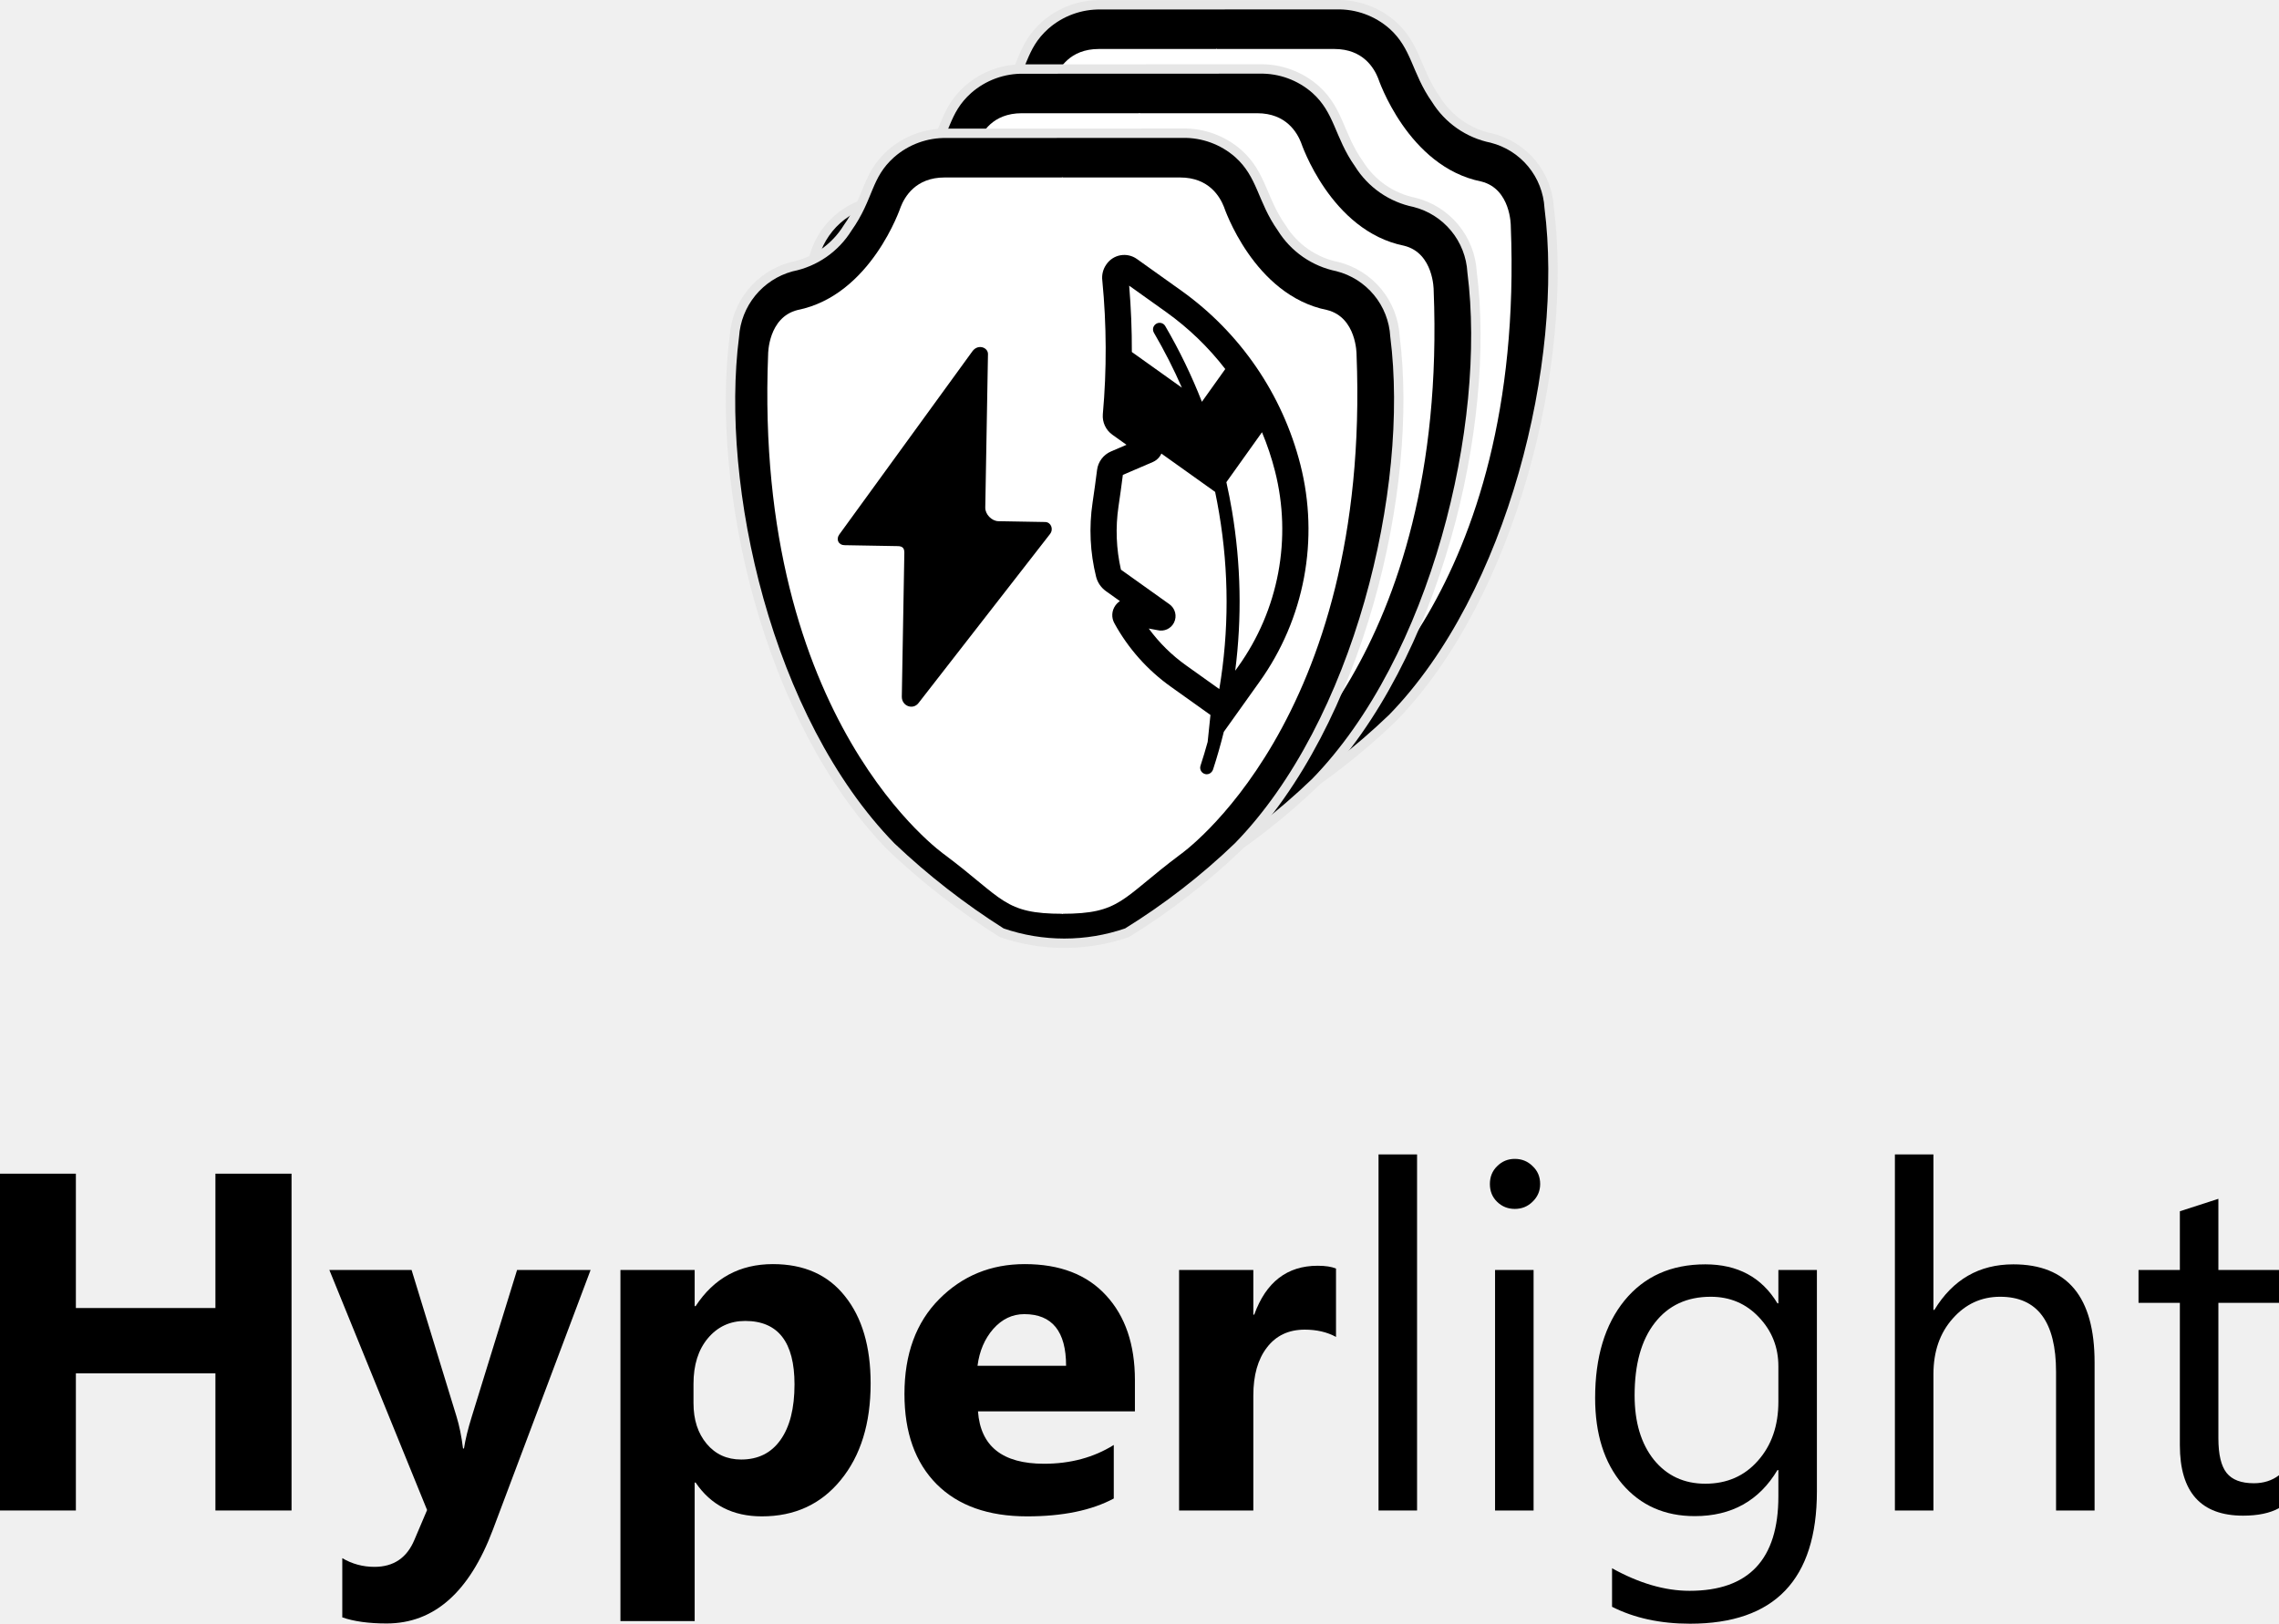
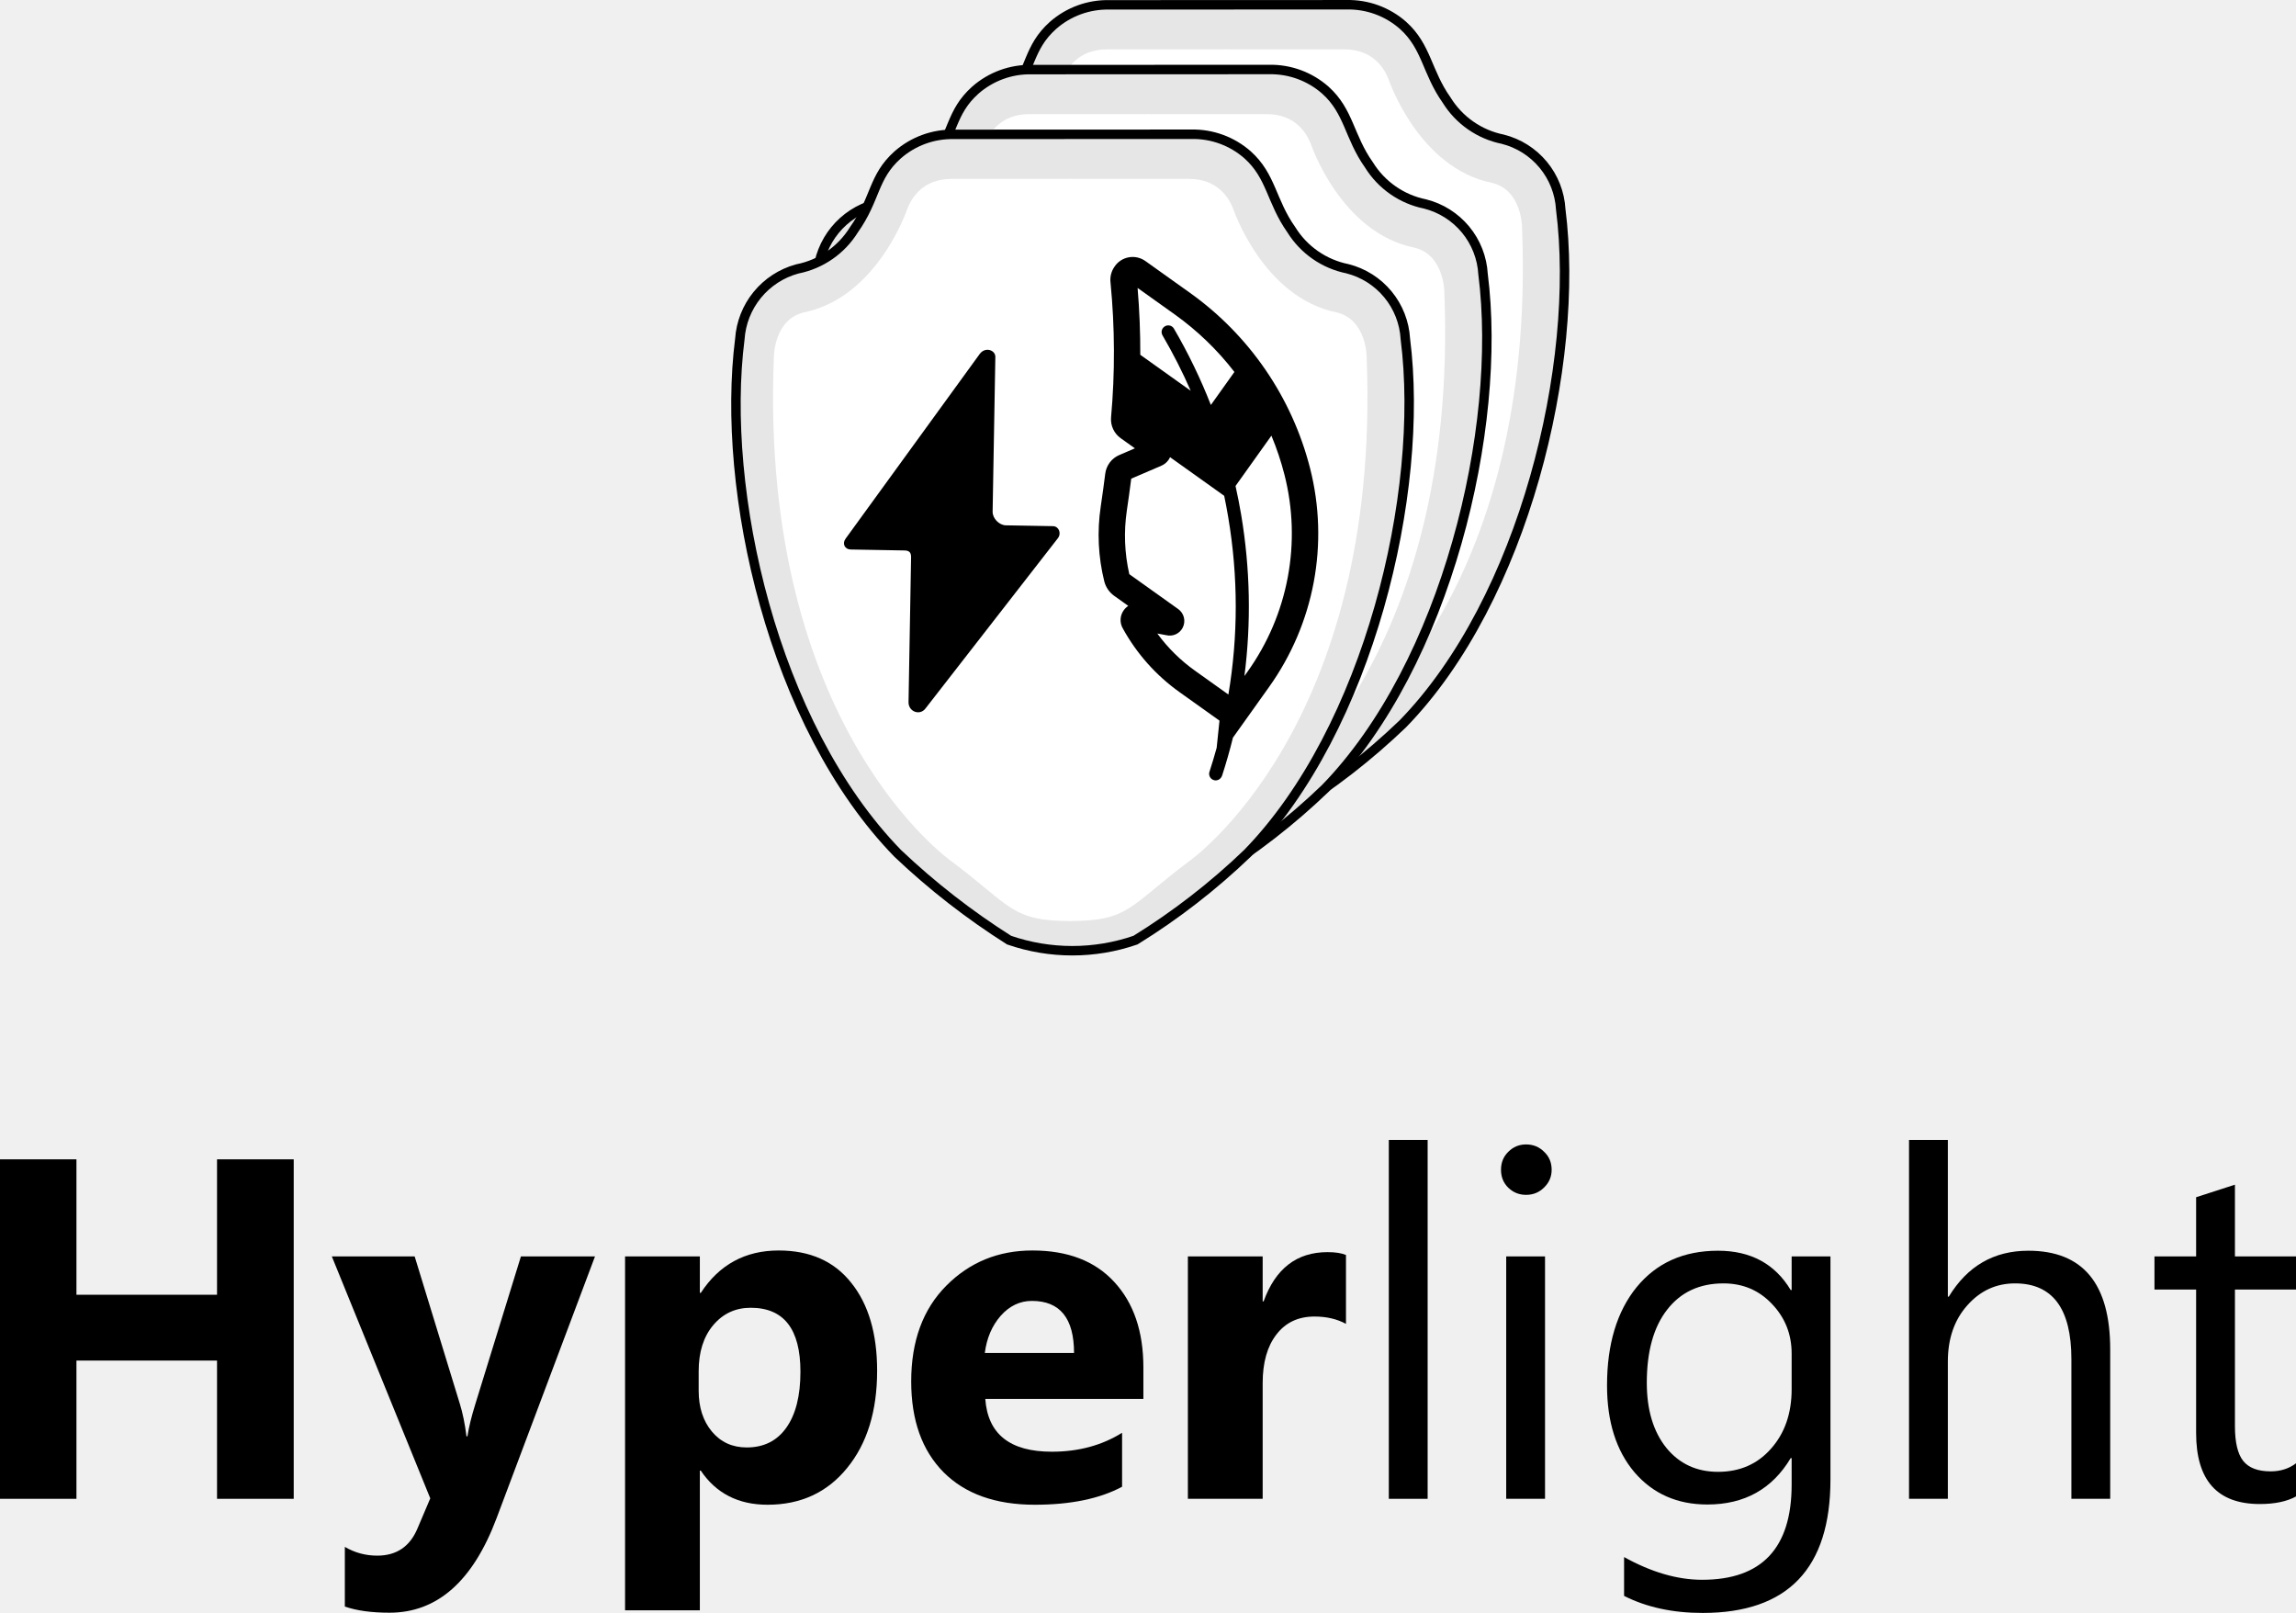
- <svg xmlns="http://www.w3.org/2000/svg" width="971" height="692" viewBox="0 0 971 692" fill="none">
-   <path d="M124.215 643.752H91.785V585.293H32.33V643.752H0V500.208H32.33V557.465H91.785V500.208H124.215V643.752Z" fill="black" />
-   <path d="M251.633 541.249L209.995 651.96C199.985 678.587 184.905 691.9 164.753 691.9C157.079 691.9 150.773 691.032 145.835 689.297V664.072C150.039 666.541 154.61 667.776 159.548 667.776C167.689 667.776 173.361 663.939 176.564 656.264L181.969 643.552L140.33 541.249H175.363L194.48 603.612C195.681 607.482 196.616 612.053 197.283 617.325H197.683C198.284 613.455 199.385 608.95 200.986 603.812L220.304 541.249H251.633Z" fill="black" />
-   <path d="M296.375 631.84H295.974V690.899H264.345V541.249H295.974V556.665H296.375C304.182 544.719 315.159 538.747 329.305 538.747C342.584 538.747 352.827 543.318 360.034 552.46C367.307 561.536 370.944 573.915 370.944 589.598C370.944 606.681 366.707 620.395 358.232 630.739C349.824 641.082 338.614 646.254 324.601 646.254C312.256 646.254 302.847 641.449 296.375 631.84ZM295.474 589.798V598.006C295.474 605.08 297.342 610.852 301.079 615.323C304.816 619.794 309.72 622.03 315.793 622.03C322.999 622.03 328.571 619.261 332.508 613.722C336.512 608.116 338.514 600.208 338.514 589.998C338.514 571.98 331.507 562.971 317.494 562.971C311.022 562.971 305.717 565.44 301.58 570.378C297.509 575.25 295.474 581.723 295.474 589.798Z" fill="black" />
-   <path d="M483.548 601.51H416.686C417.754 616.391 427.129 623.832 444.812 623.832C456.089 623.832 465.999 621.162 474.54 615.824V638.647C465.064 643.718 452.753 646.254 437.606 646.254C421.057 646.254 408.212 641.683 399.07 632.541C389.928 623.331 385.357 610.519 385.357 594.102C385.357 577.085 390.295 563.605 400.171 553.662C410.047 543.718 422.191 538.747 436.605 538.747C451.552 538.747 463.096 543.185 471.237 552.06C479.444 560.936 483.548 572.981 483.548 588.196V601.51ZM454.221 582.09C454.221 567.409 448.282 560.068 436.405 560.068C431.333 560.068 426.929 562.17 423.192 566.374C419.522 570.579 417.287 575.817 416.486 582.09H454.221Z" fill="black" />
-   <path d="M569.228 569.778C565.424 567.709 560.987 566.675 555.915 566.675C549.042 566.675 543.671 569.211 539.8 574.282C535.93 579.287 533.995 586.127 533.995 594.803V643.752H502.366V541.249H533.995V560.268H534.395C539.4 546.388 548.408 539.447 561.42 539.447C564.757 539.447 567.359 539.848 569.228 540.649V569.778Z" fill="black" />
-   <path d="M603.76 643.752H587.344V492H603.76V643.752Z" fill="black" />
-   <path d="M645.398 515.223C642.462 515.223 639.96 514.222 637.891 512.22C635.823 510.218 634.788 507.682 634.788 504.613C634.788 501.543 635.823 499.007 637.891 497.005C639.96 494.936 642.462 493.902 645.398 493.902C648.401 493.902 650.937 494.936 653.005 497.005C655.141 499.007 656.208 501.543 656.208 504.613C656.208 507.549 655.141 510.051 653.005 512.12C650.937 514.189 648.401 515.223 645.398 515.223ZM653.406 643.752H636.99V541.249H653.406V643.752Z" fill="black" />
-   <path d="M774.118 635.544C774.118 673.181 756.101 692 720.067 692C707.389 692 696.312 689.598 686.837 684.793V668.376C698.381 674.783 709.391 677.986 719.867 677.986C745.091 677.986 757.702 664.573 757.702 637.746V626.535H757.302C749.495 639.614 737.75 646.154 722.069 646.154C709.324 646.154 699.048 641.616 691.241 632.541C683.5 623.398 679.63 611.152 679.63 595.804C679.63 578.386 683.8 564.539 692.142 554.262C700.549 543.985 712.027 538.847 726.573 538.847C740.386 538.847 750.629 544.386 757.302 555.463H757.702V541.249H774.118V635.544ZM757.702 597.405V582.29C757.702 574.149 754.933 567.175 749.395 561.369C743.923 555.564 737.083 552.661 728.876 552.661C718.733 552.661 710.792 556.364 705.054 563.772C699.315 571.112 696.446 581.423 696.446 594.703C696.446 606.114 699.181 615.257 704.653 622.13C710.192 628.937 717.498 632.34 726.573 632.34C735.782 632.34 743.256 629.07 748.994 622.531C754.8 615.991 757.702 607.616 757.702 597.405Z" fill="black" />
-   <path d="M892.427 643.752H876.012V584.693C876.012 563.338 868.071 552.661 852.19 552.661C844.182 552.661 837.443 555.764 831.971 561.97C826.499 568.109 823.764 576.017 823.764 585.694V643.752H807.348V492H823.764V558.266H824.164C832.038 545.32 843.248 538.847 857.795 538.847C880.883 538.847 892.427 552.761 892.427 580.589V643.752Z" fill="black" />
-   <path d="M971 642.751C967.13 644.886 962.025 645.954 955.686 645.954C937.736 645.954 928.761 635.944 928.761 615.924V555.263H911.145V541.249H928.761V516.224L945.176 510.919V541.249H971V555.263H945.176V613.021C945.176 619.895 946.344 624.799 948.679 627.736C951.015 630.672 954.885 632.14 960.29 632.14C964.427 632.14 967.997 631.006 971 628.737V642.751Z" fill="black" />
-   <path d="M469.155 2.047C460.395 1.855 451.881 4.965 445.306 10.758C434.8 20.172 436.218 29.172 426.842 42.402C424.221 46.63 420.762 50.277 416.677 53.116C412.593 55.955 407.97 57.927 403.093 58.909L402.729 58.996C396.14 60.819 390.279 64.643 385.957 69.941C381.636 75.239 379.066 81.748 378.604 88.569C370.457 152.447 392.411 251.749 445.406 306.113C459.865 319.827 475.626 332.097 492.465 342.752C509.783 348.733 528.607 348.733 545.925 342.752C562.948 332.23 578.812 319.935 593.248 306.074C644.549 253.455 668.36 153.716 660.05 88.532C659.655 81.626 657.068 75.026 652.663 69.691C648.259 64.357 642.269 60.566 635.562 58.87C630.685 57.888 626.061 55.916 621.977 53.077C617.892 50.238 614.434 46.593 611.813 42.365C603.328 30.39 603.44 19.771 593.347 10.721C586.773 4.927 578.26 1.817 569.498 2.008L469.155 2.047Z" fill="black" stroke="#E6E6E6" stroke-width="4" />
+ <svg xmlns="http://www.w3.org/2000/svg" width="971" height="682" viewBox="0 0 971 682" fill="none">
+   <path d="M124.215 633.752H91.785V575.293H32.33V633.752H0V490.208H32.33V547.465H91.785V490.208H124.215V633.752Z" fill="black" />
+   <path d="M251.633 531.249L209.995 641.96C199.985 668.587 184.905 681.9 164.753 681.9C157.079 681.9 150.773 681.032 145.835 679.297V654.072C150.039 656.541 154.61 657.776 159.548 657.776C167.689 657.776 173.361 653.939 176.564 646.264L181.969 633.552L140.33 531.249H175.363L194.48 593.612C195.681 597.482 196.616 602.053 197.283 607.325H197.683C198.284 603.455 199.385 598.95 200.986 593.812L220.304 531.249H251.633Z" fill="black" />
+   <path d="M296.375 621.84H295.974V680.899H264.345V531.249H295.974V546.665H296.375C304.182 534.719 315.159 528.747 329.305 528.747C342.584 528.747 352.827 533.318 360.034 542.46C367.307 551.536 370.944 563.915 370.944 579.598C370.944 596.681 366.707 610.395 358.232 620.739C349.824 631.082 338.614 636.254 324.601 636.254C312.256 636.254 302.847 631.449 296.375 621.84ZM295.474 579.798V588.006C295.474 595.08 297.342 600.852 301.079 605.323C304.816 609.794 309.72 612.03 315.793 612.03C322.999 612.03 328.571 609.261 332.508 603.722C336.512 598.116 338.514 590.208 338.514 579.998C338.514 561.98 331.507 552.971 317.494 552.971C311.022 552.971 305.717 555.44 301.58 560.378C297.509 565.25 295.474 571.723 295.474 579.798Z" fill="black" />
+   <path d="M483.548 591.51H416.686C417.754 606.391 427.129 613.832 444.812 613.832C456.089 613.832 465.999 611.162 474.54 605.824V628.647C465.064 633.718 452.753 636.254 437.606 636.254C421.057 636.254 408.212 631.683 399.07 622.541C389.928 613.331 385.357 600.519 385.357 584.102C385.357 567.085 390.295 553.605 400.171 543.662C410.047 533.718 422.191 528.747 436.605 528.747C451.552 528.747 463.096 533.185 471.237 542.06C479.444 550.936 483.548 562.981 483.548 578.196V591.51ZM454.221 572.09C454.221 557.409 448.282 550.068 436.405 550.068C431.333 550.068 426.929 552.17 423.192 556.374C419.522 560.579 417.287 565.817 416.486 572.09H454.221Z" fill="black" />
+   <path d="M569.228 559.778C565.424 557.709 560.987 556.675 555.915 556.675C549.042 556.675 543.671 559.211 539.8 564.282C535.93 569.287 533.995 576.127 533.995 584.803V633.752H502.366V531.249H533.995V550.268H534.395C539.4 536.388 548.408 529.447 561.42 529.447C564.757 529.447 567.359 529.848 569.228 530.649V559.778Z" fill="black" />
+   <path d="M603.76 633.752H587.344V482H603.76V633.752Z" fill="black" />
+   <path d="M645.398 505.223C642.462 505.223 639.96 504.222 637.891 502.22C635.823 500.218 634.788 497.682 634.788 494.613C634.788 491.543 635.823 489.007 637.891 487.005C639.96 484.936 642.462 483.902 645.398 483.902C648.401 483.902 650.937 484.936 653.005 487.005C655.141 489.007 656.208 491.543 656.208 494.613C656.208 497.549 655.141 500.051 653.005 502.12C650.937 504.189 648.401 505.223 645.398 505.223ZM653.406 633.752H636.99V531.249H653.406V633.752Z" fill="black" />
+   <path d="M774.118 625.544C774.118 663.181 756.101 682 720.067 682C707.389 682 696.312 679.598 686.837 674.793V658.376C698.381 664.783 709.391 667.986 719.867 667.986C745.091 667.986 757.702 654.573 757.702 627.746V616.535H757.302C749.495 629.614 737.75 636.154 722.069 636.154C709.324 636.154 699.048 631.616 691.241 622.541C683.5 613.398 679.63 601.152 679.63 585.804C679.63 568.386 683.8 554.539 692.142 544.262C700.549 533.985 712.027 528.847 726.573 528.847C740.386 528.847 750.629 534.386 757.302 545.463H757.702V531.249H774.118V625.544ZM757.702 587.405V572.29C757.702 564.149 754.933 557.175 749.395 551.369C743.923 545.564 737.083 542.661 728.876 542.661C718.733 542.661 710.792 546.364 705.054 553.772C699.315 561.112 696.446 571.423 696.446 584.703C696.446 596.114 699.181 605.257 704.653 612.13C710.192 618.937 717.498 622.34 726.573 622.34C735.782 622.34 743.256 619.07 748.994 612.531C754.8 605.991 757.702 597.616 757.702 587.405Z" fill="black" />
+   <path d="M892.427 633.752H876.012V574.693C876.012 553.338 868.071 542.661 852.19 542.661C844.182 542.661 837.443 545.764 831.971 551.97C826.499 558.109 823.764 566.017 823.764 575.694V633.752H807.348V482H823.764V548.266H824.164C832.038 535.32 843.248 528.847 857.795 528.847C880.883 528.847 892.427 542.761 892.427 570.589V633.752Z" fill="black" />
+   <path d="M971 632.751C967.13 634.886 962.025 635.954 955.686 635.954C937.736 635.954 928.761 625.944 928.761 605.924V545.263H911.145V531.249H928.761V506.224L945.176 500.919V531.249H971V545.263H945.176V603.021C945.176 609.895 946.344 614.799 948.679 617.736C951.015 620.672 954.885 622.14 960.29 622.14C964.427 622.14 967.997 621.006 971 618.737V632.751Z" fill="black" />
+   <path d="M469.155 2.047C460.395 1.855 451.881 4.965 445.306 10.758C434.8 20.172 436.218 29.172 426.842 42.402C424.221 46.63 420.762 50.277 416.677 53.116C412.593 55.955 407.97 57.927 403.093 58.909L402.729 58.996C396.14 60.819 390.279 64.643 385.957 69.941C381.636 75.239 379.066 81.748 378.604 88.569C370.457 152.447 392.411 251.749 445.406 306.113C459.865 319.827 475.626 332.096 492.465 342.752C509.783 348.733 528.607 348.733 545.925 342.752C562.948 332.23 578.812 319.935 593.248 306.074C644.549 253.455 668.36 153.716 660.05 88.532C659.655 81.626 657.068 75.026 652.663 69.691C648.259 64.357 642.269 60.566 635.562 58.87C630.685 57.888 626.061 55.916 621.977 53.077C617.892 50.238 614.434 46.593 611.813 42.365C603.328 30.39 603.439 19.771 593.347 10.721C586.773 4.927 578.26 1.817 569.498 2.008L469.155 2.047Z" fill="#E6E6E6" stroke="black" stroke-width="4" />
  <path d="M568.486 20.875H518.165L477.82 176.759L518.165 334.681C543.27 334.681 543.27 328.405 568.374 309.577C568.374 309.577 649.964 253.092 643.688 96.188C643.688 96.188 643.718 80.498 631.136 77.36C599.755 71.084 587.203 33.427 587.203 33.427C585.546 29.234 580.927 20.875 568.486 20.875Z" fill="white" />
  <path d="M468.19 20.875H518.51V334.681C493.406 334.681 493.406 328.405 468.301 309.577C468.301 309.577 386.711 253.092 392.987 96.188C392.987 96.188 392.957 80.498 405.54 77.36C436.92 71.084 449.473 33.427 449.473 33.427C451.129 29.234 455.749 20.875 468.19 20.875Z" fill="white" />
-   <path d="M436.298 29.428C427.538 29.237 419.024 32.346 412.449 38.139C401.943 47.553 403.361 56.553 393.985 69.783C391.364 74.011 387.905 77.658 383.82 80.497C379.736 83.336 375.113 85.308 370.236 86.29L369.872 86.377C363.283 88.2 357.422 92.025 353.1 97.322C348.779 102.62 346.209 109.129 345.747 115.95C337.601 179.828 359.554 279.131 412.55 333.494C427.008 347.208 442.769 359.478 459.608 370.133C476.926 376.114 495.75 376.114 513.068 370.133C530.091 359.611 545.955 347.316 560.391 333.455C611.692 280.836 635.503 181.097 627.193 115.913C626.798 109.007 624.211 102.407 619.806 97.072C615.402 91.738 609.412 87.947 602.705 86.252C597.829 85.269 593.204 83.297 589.12 80.458C585.035 77.619 581.577 73.974 578.956 69.746C570.471 57.771 570.583 47.152 560.491 38.102C553.916 32.309 545.403 29.198 536.641 29.39L436.298 29.428Z" fill="black" stroke="#E6E6E6" stroke-width="4" />
+   <path d="M436.298 29.428C427.538 29.237 419.024 32.346 412.449 38.139C401.943 47.553 403.361 56.553 393.985 69.783C391.364 74.011 387.905 77.658 383.82 80.497C379.736 83.336 375.113 85.308 370.236 86.29L369.872 86.377C363.283 88.2 357.422 92.025 353.1 97.322C348.779 102.62 346.209 109.129 345.747 115.95C337.601 179.828 359.554 279.131 412.55 333.494C427.008 347.208 442.769 359.478 459.608 370.133C476.926 376.114 495.75 376.114 513.068 370.133C530.091 359.611 545.955 347.316 560.391 333.455C611.693 280.836 635.503 181.097 627.193 115.913C626.798 109.007 624.211 102.407 619.806 97.072C615.402 91.738 609.412 87.947 602.705 86.252C597.829 85.269 593.204 83.297 589.12 80.458C585.035 77.619 581.577 73.974 578.956 69.746C570.471 57.771 570.583 47.152 560.491 38.102C553.916 32.309 545.403 29.198 536.641 29.39L436.298 29.428Z" fill="#E6E6E6" stroke="black" stroke-width="4" />
  <path d="M535.629 48.256H485.308L444.963 204.14L485.308 362.063C510.413 362.063 510.413 355.787 535.517 336.958C535.517 336.958 617.107 280.473 610.831 123.57C610.831 123.57 610.861 107.879 598.279 104.741C566.898 98.465 554.346 60.808 554.346 60.808C552.689 56.615 548.07 48.256 535.629 48.256Z" fill="white" />
  <path d="M435.333 48.256H485.654V362.062C460.549 362.062 460.549 355.786 435.444 336.958C435.444 336.958 353.854 280.473 360.131 123.569C360.131 123.569 360.1 107.879 372.683 104.741C404.063 98.465 416.616 60.808 416.616 60.808C418.272 56.615 422.892 48.256 435.333 48.256Z" fill="white" />
-   <path d="M403.441 56.809C394.681 56.617 386.166 59.727 379.592 65.52C369.086 74.934 370.504 83.934 361.127 97.164C358.507 101.392 355.048 105.039 350.963 107.878C346.878 110.717 342.255 112.689 337.379 113.671L337.015 113.758C330.426 115.581 324.565 119.405 320.243 124.703C315.921 130.001 313.352 136.51 312.89 143.331C304.743 207.209 326.697 306.511 379.692 360.875C394.151 374.589 409.912 386.858 426.751 397.514C444.069 403.495 462.892 403.495 480.211 397.514C497.234 386.992 513.098 374.697 527.534 360.836C578.835 308.217 602.645 208.478 594.336 143.294C593.94 136.388 591.353 129.788 586.949 124.453C582.544 119.119 576.554 115.328 569.848 113.632C564.971 112.65 560.347 110.678 556.262 107.839C552.178 105 548.72 101.355 546.099 97.127C537.613 85.152 537.725 74.533 527.633 65.483C521.058 59.689 512.545 56.579 503.784 56.77L403.441 56.809Z" fill="black" stroke="#E6E6E6" stroke-width="4" />
+   <path d="M403.441 56.809C394.681 56.617 386.166 59.727 379.592 65.52C369.086 74.934 370.504 83.934 361.127 97.164C358.507 101.392 355.048 105.039 350.963 107.878C346.878 110.717 342.255 112.689 337.379 113.671L337.015 113.758C330.426 115.581 324.565 119.405 320.243 124.703C315.921 130.001 313.352 136.51 312.89 143.331C304.743 207.209 326.697 306.511 379.692 360.875C394.151 374.589 409.912 386.858 426.751 397.514C444.069 403.495 462.892 403.495 480.211 397.514C497.234 386.992 513.098 374.697 527.534 360.836C578.835 308.217 602.645 208.478 594.336 143.294C593.94 136.388 591.353 129.788 586.949 124.453C582.544 119.119 576.554 115.328 569.848 113.632C564.971 112.65 560.347 110.678 556.262 107.839C552.178 105 548.72 101.355 546.099 97.127C537.613 85.152 537.725 74.533 527.633 65.483C521.058 59.689 512.545 56.579 503.784 56.77L403.441 56.809Z" fill="#E6E6E6" stroke="black" stroke-width="4" />
  <path d="M502.772 75.637H452.451L412.105 231.521L452.451 389.443C477.555 389.443 477.555 383.167 502.66 364.339C502.66 364.339 584.25 307.854 577.974 150.95C577.974 150.95 578.004 135.26 565.421 132.122C534.041 125.846 521.488 88.189 521.488 88.189C519.832 83.996 515.212 75.637 502.772 75.637Z" fill="white" />
  <path d="M402.475 75.637H452.796V389.443C427.692 389.443 427.692 383.167 402.587 364.339C402.587 364.339 320.997 307.854 327.273 150.95C327.273 150.95 327.243 135.26 339.825 132.122C371.206 125.846 383.759 88.189 383.759 88.189C385.414 83.996 390.035 75.637 402.475 75.637Z" fill="white" />
  <g clip-path="url(#clip0_6000_269)">
    <path d="M514.542 316.182C513.61 319.578 512.599 322.943 511.513 326.271C511.053 327.59 511.625 329.096 512.97 329.713C514.497 330.459 516.276 329.6 516.84 327.943C518.56 322.663 520.082 317.322 521.421 311.9L536.69 290.494C546.135 277.278 552.582 262.161 555.582 246.197C558.581 230.233 558.061 213.807 554.057 198.065C546.443 168.125 528.475 141.847 503.338 123.888L484.37 110.359C483.365 109.647 482.229 109.143 481.028 108.875C479.826 108.607 478.583 108.581 477.371 108.798C476.154 109.015 474.993 109.475 473.958 110.152C472.923 110.83 472.036 111.709 471.349 112.738C469.951 114.731 469.349 117.175 469.66 119.59C471.5 138.538 471.571 157.617 469.872 176.579C469.743 178.259 470.052 179.944 470.768 181.47C471.483 182.995 472.582 184.31 473.956 185.285L479.96 189.567L473.353 192.403C471.764 193.085 470.38 194.171 469.34 195.552C468.299 196.933 467.638 198.562 467.421 200.278C466.963 203.863 466.087 210.499 465.514 214.16C463.928 224.725 464.44 235.499 467.022 245.865C467.652 248.278 469.096 250.4 471.111 251.87L477.161 256.185C476.406 256.682 475.75 257.315 475.226 258.051C474.44 259.146 473.983 260.443 473.909 261.789C473.836 263.134 474.148 264.473 474.811 265.647C480.693 276.372 488.93 285.624 498.903 292.707L515.733 304.712L514.542 316.182ZM519.501 293.674L505.392 283.61C499.263 279.256 493.876 273.943 489.44 267.874L493.247 268.579C494.592 268.906 496.009 268.77 497.268 268.191C498.526 267.613 499.552 266.626 500.18 265.391C500.863 264.056 501.039 262.518 500.675 261.063C500.311 259.608 499.431 258.335 498.199 257.479L477.594 242.782C475.579 233.951 475.225 224.823 476.55 215.862C477.101 212.385 477.919 206.188 478.409 202.393L491.202 196.899C492.343 196.402 493.333 195.612 494.071 194.608C494.37 194.201 494.623 193.766 494.827 193.309L517.724 209.641C518.354 212.659 518.925 215.698 519.437 218.755C523.652 243.735 523.657 268.915 519.501 293.674ZM482.24 150.016C482.268 140.586 481.888 131.155 481.097 121.75L496.849 132.985C506.465 139.855 514.935 148.056 522.044 157.276L512.086 171.237C507.74 160.12 502.532 149.345 496.47 138.961C495.736 137.682 494.092 137.196 492.768 137.898C491.3 138.704 490.827 140.426 491.666 141.848C496.097 149.436 500.063 157.234 503.56 165.223L482.24 150.016ZM537.692 184.215C539.933 189.58 541.79 195.128 543.238 200.821C546.837 214.99 547.301 229.773 544.599 244.14C541.897 258.507 536.093 272.111 527.593 284.005L526.279 285.847C529.165 263.296 528.722 240.487 524.925 217.797C524.227 213.661 523.424 209.557 522.517 205.49L537.692 184.215Z" fill="black" />
  </g>
-   <path d="M414.312 149.696L357.593 227.787C356.077 229.865 357.256 232.304 359.758 232.348L382.512 232.749C384.502 232.784 385.342 233.596 385.306 235.644L384.227 296.87C384.156 300.908 389.015 302.758 391.403 299.557L447.408 227.549C448.98 225.472 447.789 222.519 445.287 222.475C445.287 222.475 428.222 222.174 425.377 222.124C422.533 222.074 419.739 219.179 419.789 216.335C419.839 213.491 420.892 153.76 420.942 150.916C420.992 148.072 416.701 146.438 414.312 149.696Z" fill="black" />
+   <path d="M414.312 149.696L357.593 227.787C356.077 229.865 357.256 232.304 359.758 232.348L382.512 232.749C384.502 232.784 385.342 233.596 385.306 235.644L384.227 296.87C384.156 300.908 389.015 302.758 391.403 299.557L447.408 227.549C448.98 225.472 447.789 222.519 445.287 222.475C445.287 222.475 428.222 222.174 425.377 222.124C422.533 222.074 419.739 219.18 419.789 216.335C419.839 213.491 420.892 153.76 420.942 150.916C420.992 148.072 416.701 146.438 414.312 149.696Z" fill="black" />
  <defs>
    <clipPath id="clip0_6000_269">
      <rect width="178.789" height="178.789" fill="white" transform="matrix(-0.814117 -0.580701 -0.580701 0.814117 621.207 201.1)" />
    </clipPath>
  </defs>
</svg>
